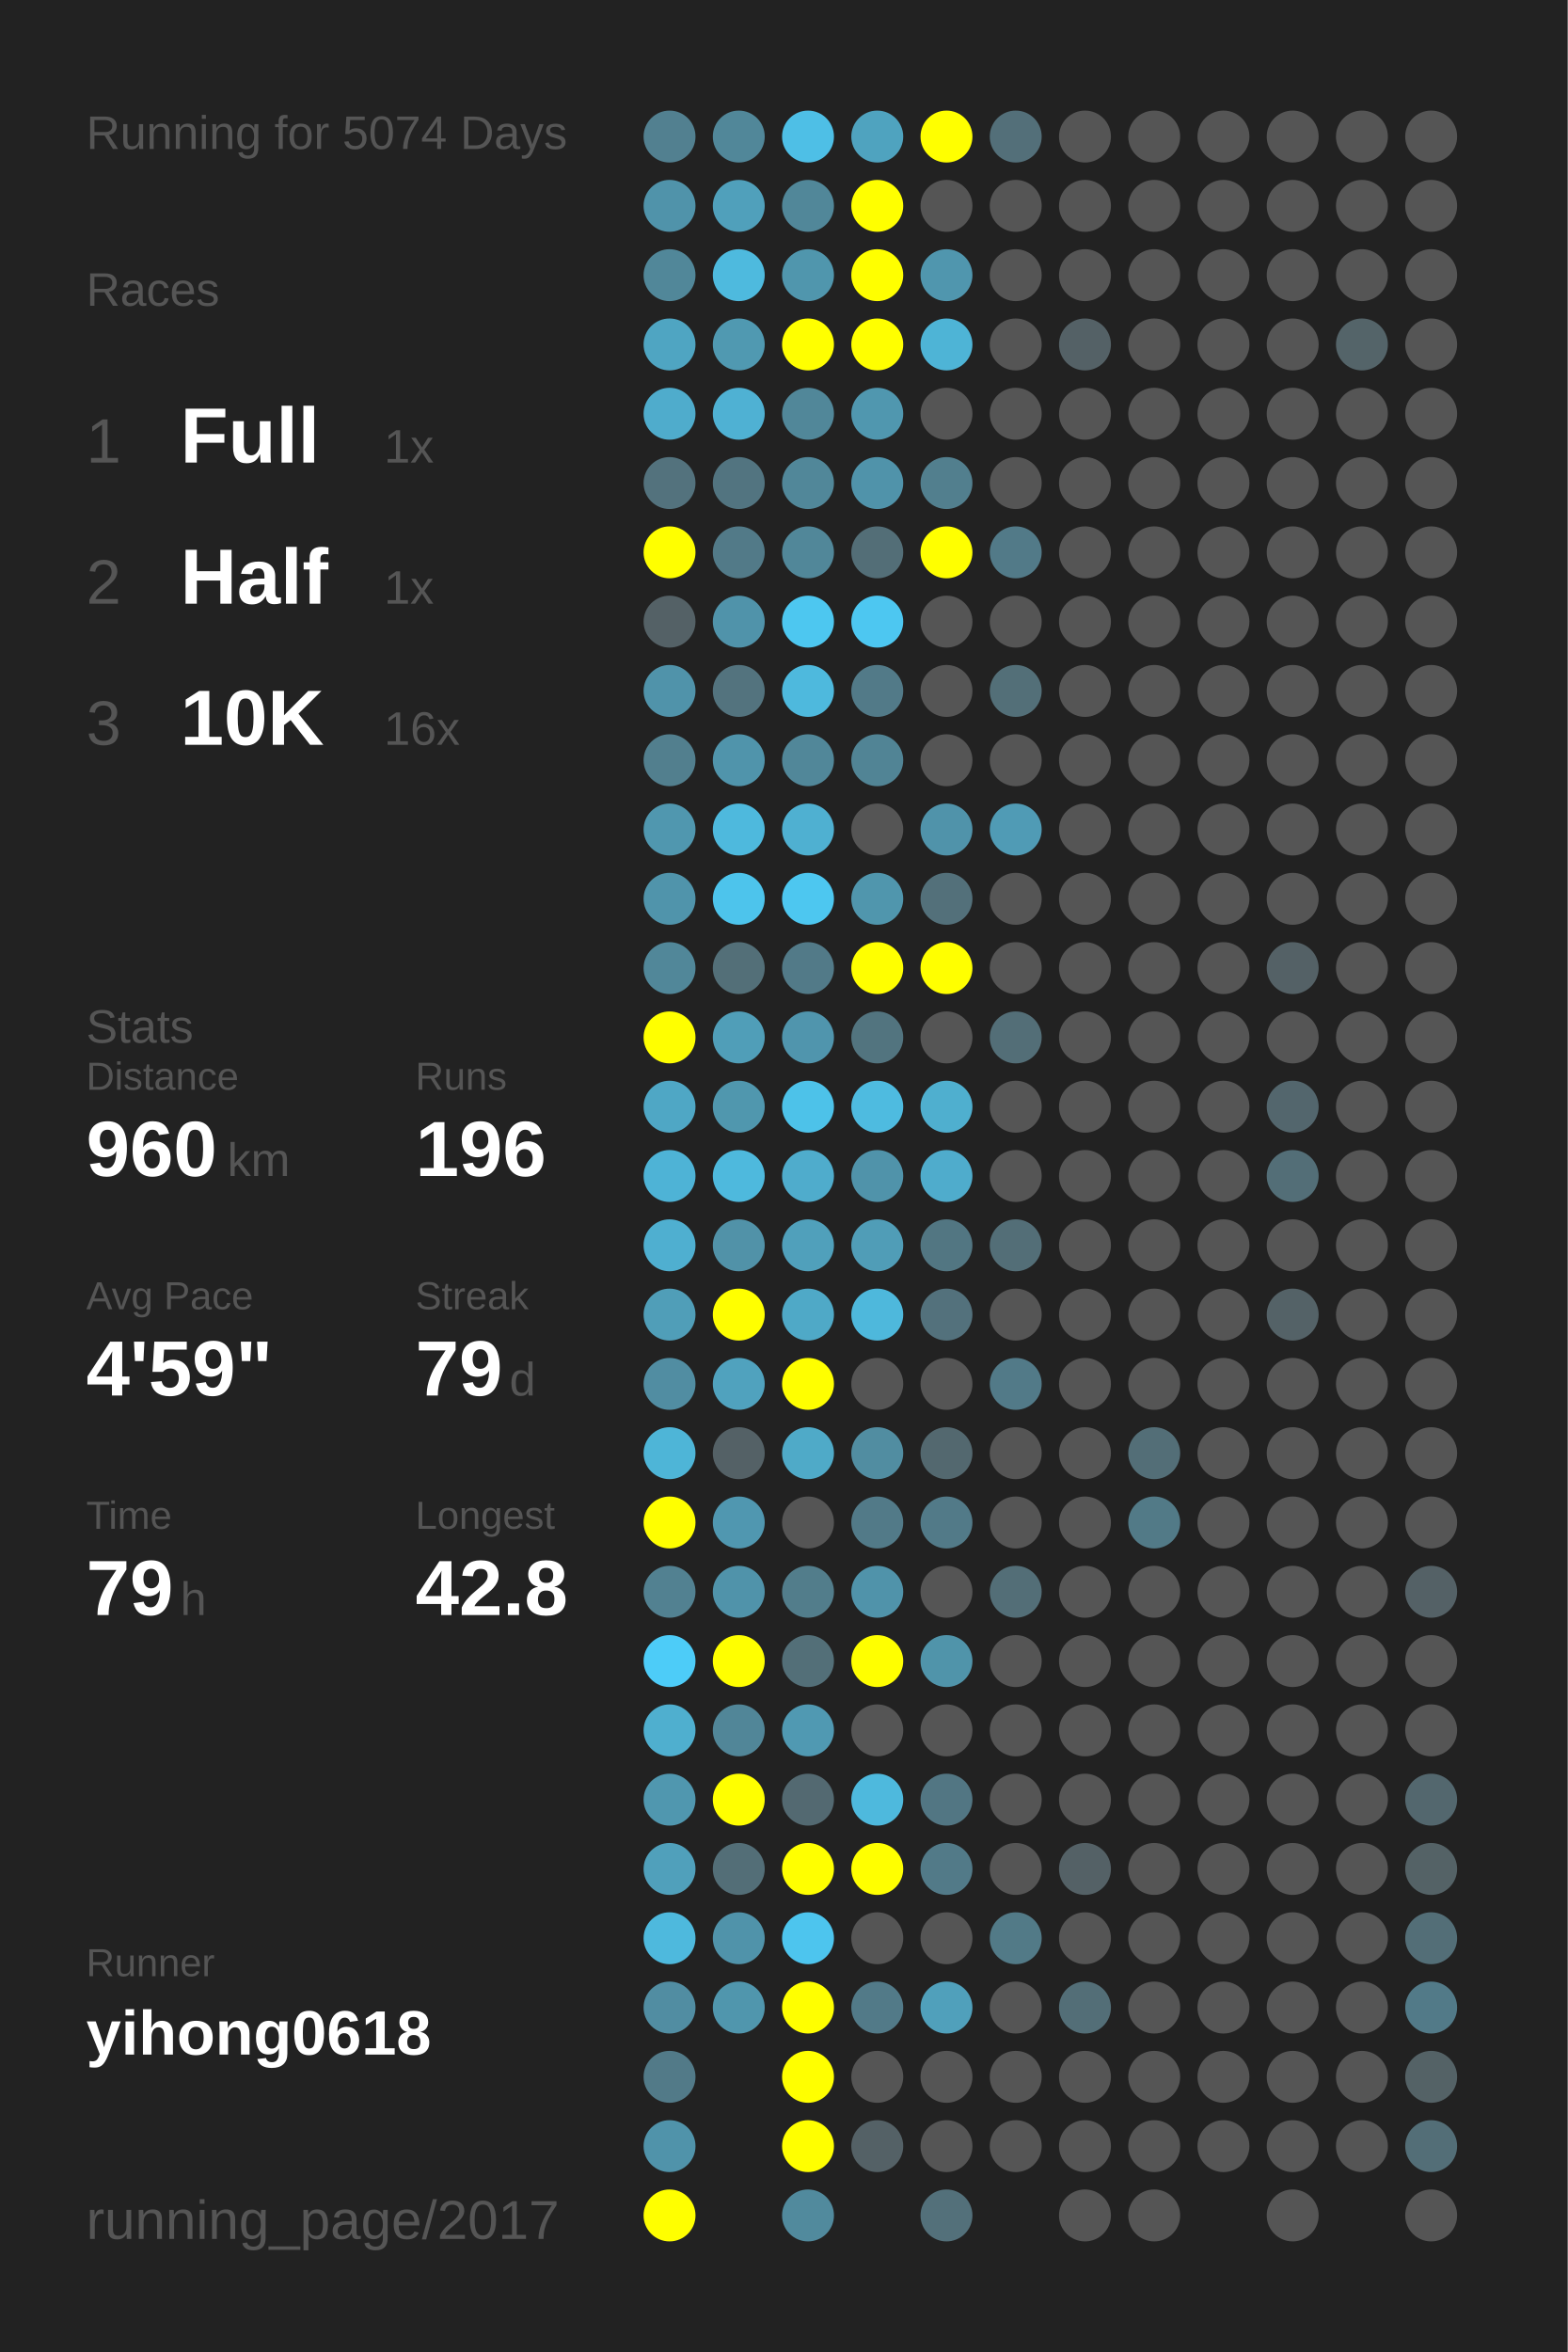
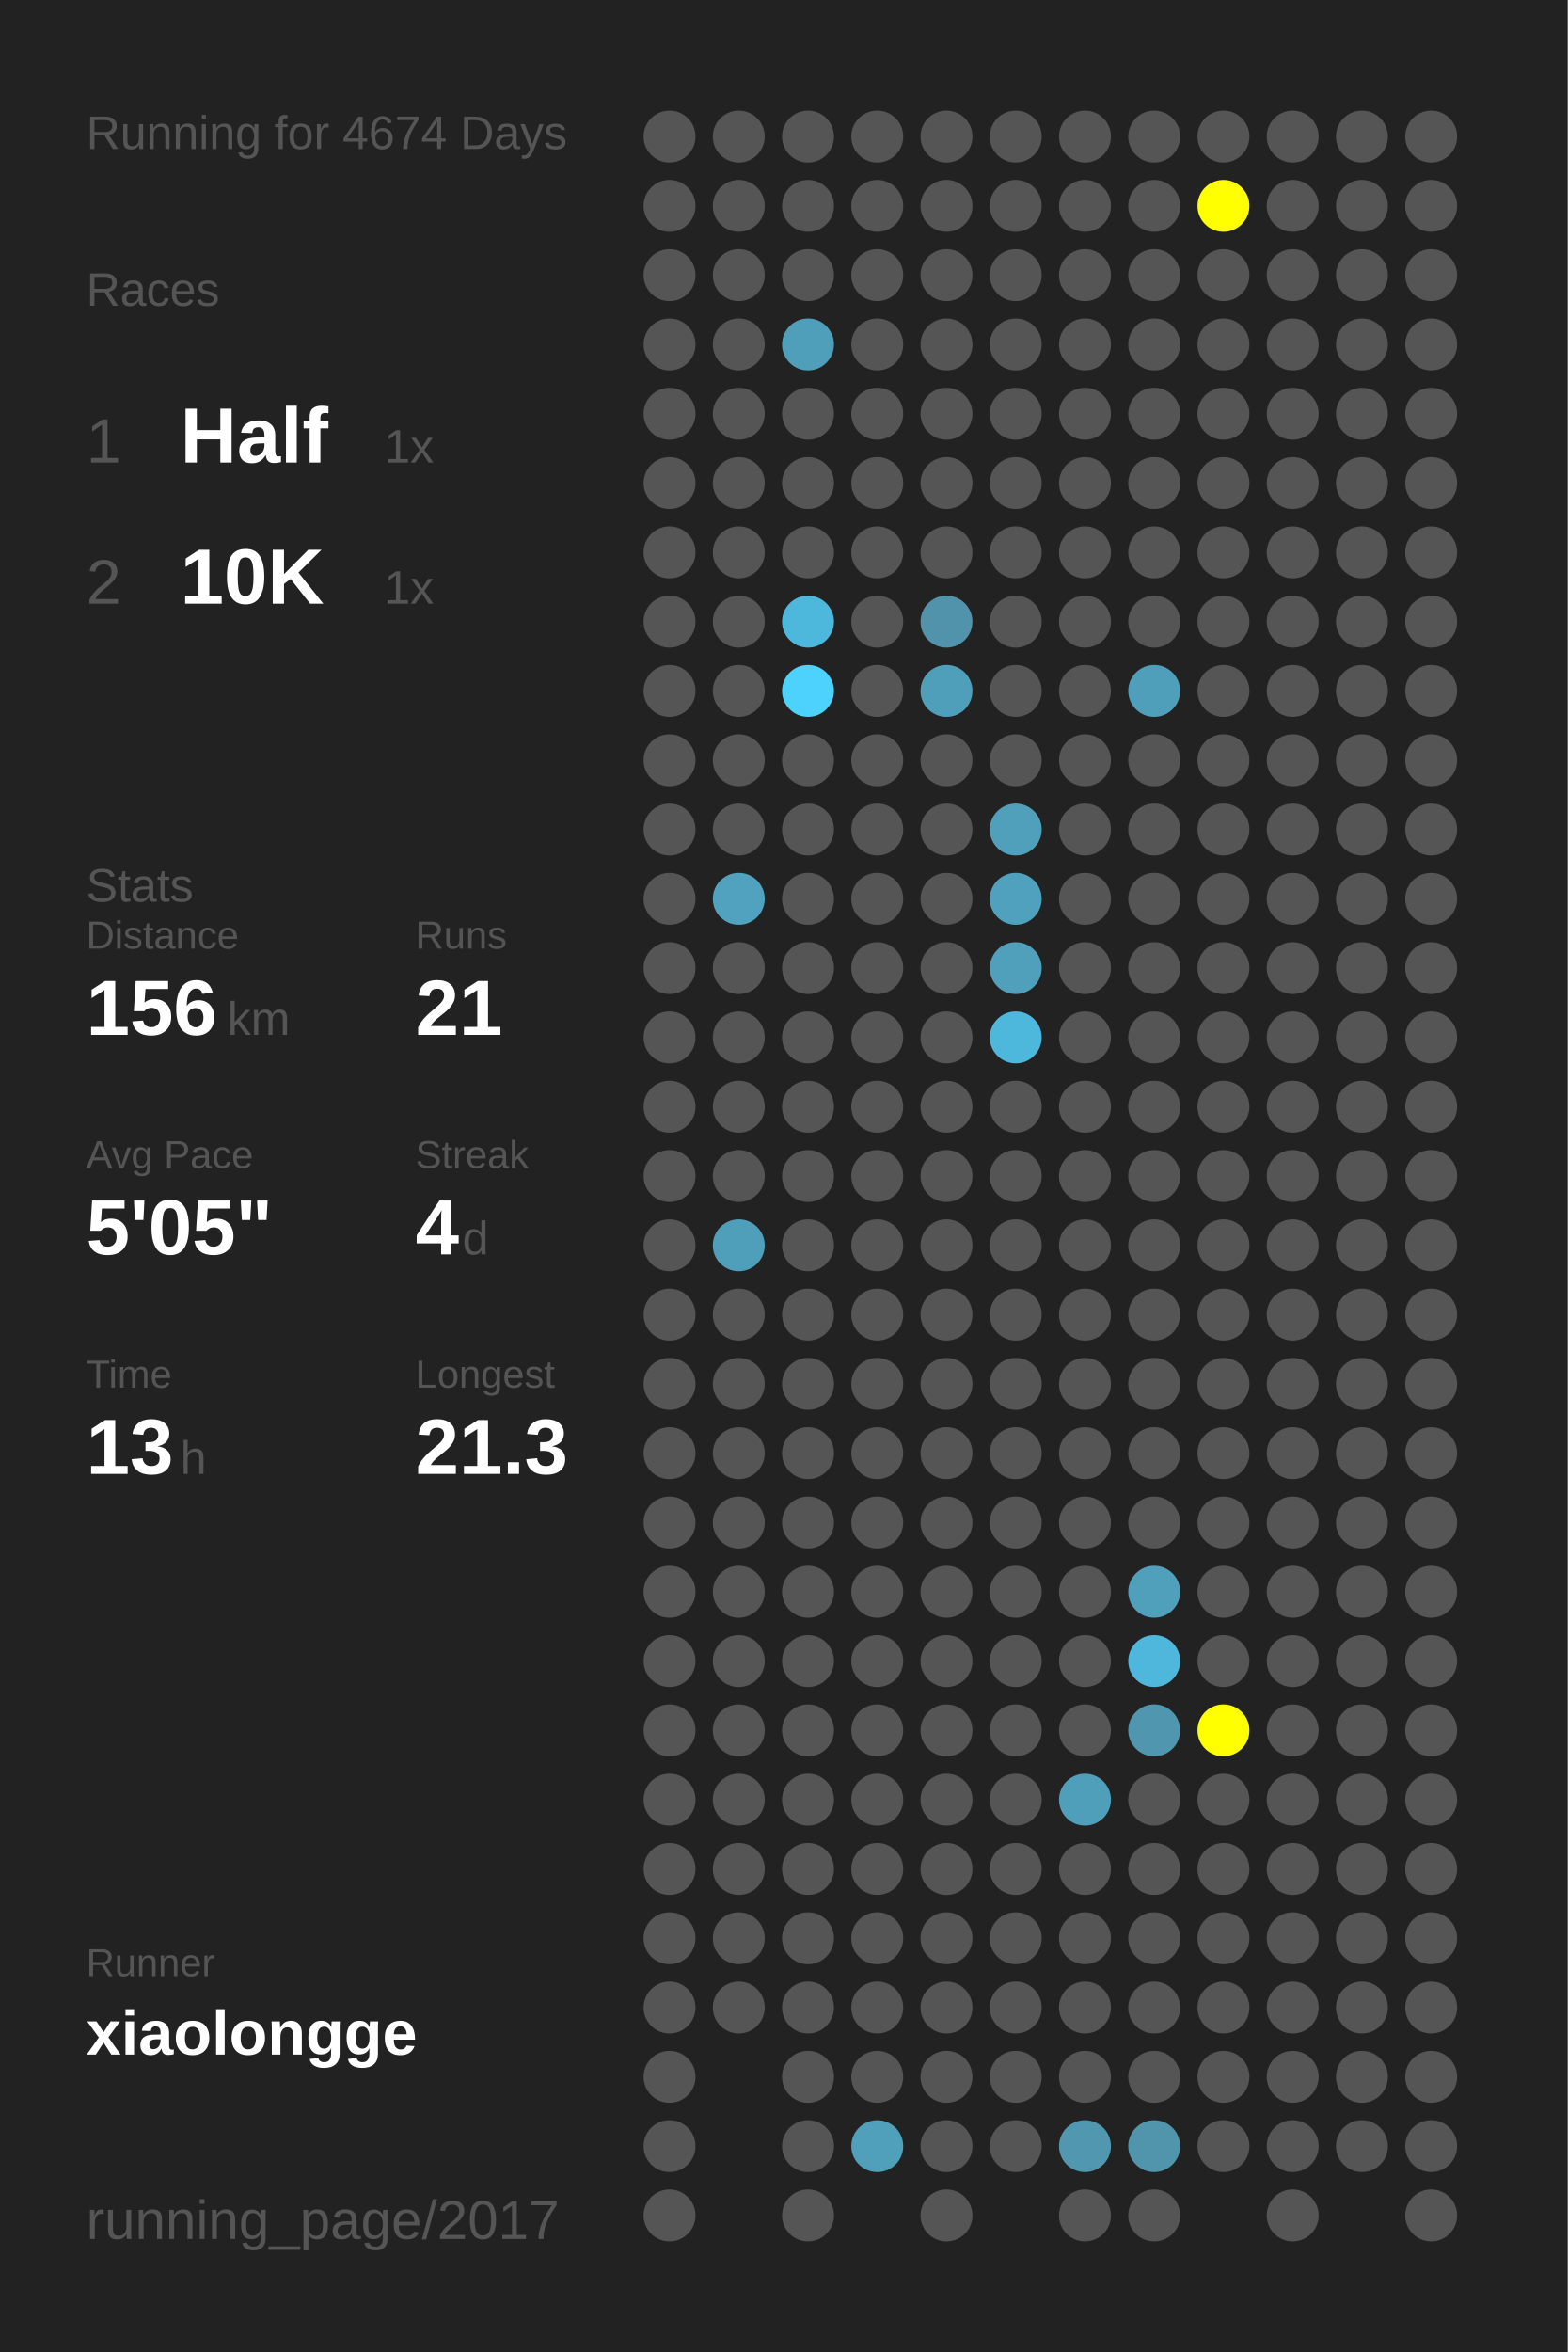
<svg xmlns="http://www.w3.org/2000/svg" baseProfile="full" height="300mm" version="1.1" viewBox="0,0,200,300" width="200mm">
  <defs />
  <rect fill="#222222" height="300" width="200" x="0" y="0" />
-   <text fill="#555555" style="font-size:6px; font-family:Arial;" x="11" y="19">Running for 5074 Days</text>
+   <text fill="#555555" style="font-size:6px; font-family:Arial;" x="11" y="19">Running for 4674 Days</text>
  <text fill="#555555" style="font-size:6px; font-family:Arial;" x="11" y="39">Races</text>
  <text fill="#555555" style="font-size:8px; font-family:Arial;" x="11" y="59">1</text>
-   <text fill="#FFFFFF" style="font-size:10px; font-family:Arial; font-weight:bold;" x="23" y="59">Full</text>
+   <text fill="#FFFFFF" style="font-size:10px; font-family:Arial; font-weight:bold;" x="23" y="59">Half</text>
  <text fill="#555555" style="font-size:6px; font-family:Arial;" x="49" y="59">1x</text>
  <text fill="#555555" style="font-size:8px; font-family:Arial;" x="11" y="77">2</text>
-   <text fill="#FFFFFF" style="font-size:10px; font-family:Arial; font-weight:bold;" x="23" y="77">Half</text>
+   <text fill="#FFFFFF" style="font-size:10px; font-family:Arial; font-weight:bold;" x="23" y="77">10K</text>
  <text fill="#555555" style="font-size:6px; font-family:Arial;" x="49" y="77">1x</text>
-   <text fill="#555555" style="font-size:8px; font-family:Arial;" x="11" y="95">3</text>
-   <text fill="#FFFFFF" style="font-size:10px; font-family:Arial; font-weight:bold;" x="23" y="95">10K</text>
-   <text fill="#555555" style="font-size:6px; font-family:Arial;" x="49" y="95">16x</text>
-   <text fill="#555555" style="font-size:6px; font-family:Arial;" x="11" y="133">Stats</text>
-   <text fill="#555555" style="font-size:5px; font-family:Arial;" x="11" y="139">Distance</text>
-   <text fill="#FFFFFF" style="font-size:10px; font-family:Arial; font-weight:bold;" x="11" y="150">960</text>
-   <text fill="#555555" style="font-size:6px; font-family:Arial;" x="29" y="150">km</text>
-   <text fill="#555555" style="font-size:5px; font-family:Arial;" x="53" y="139">Runs</text>
-   <text fill="#FFFFFF" style="font-size:10px; font-family:Arial; font-weight:bold;" x="53" y="150">196</text>
-   <text fill="#555555" style="font-size:5px; font-family:Arial;" x="11" y="167">Avg Pace</text>
-   <text fill="#FFFFFF" style="font-size:10px; font-family:Arial; font-weight:bold;" x="11" y="178">4'59"</text>
-   <text fill="#555555" style="font-size:5px; font-family:Arial;" x="53" y="167">Streak</text>
-   <text fill="#FFFFFF" style="font-size:10px; font-family:Arial; font-weight:bold;" x="53" y="178">79</text>
-   <text fill="#555555" style="font-size:6px; font-family:Arial;" x="65" y="178">d</text>
-   <text fill="#555555" style="font-size:5px; font-family:Arial;" x="11" y="195">Time</text>
-   <text fill="#FFFFFF" style="font-size:10px; font-family:Arial; font-weight:bold;" x="11" y="206">79</text>
-   <text fill="#555555" style="font-size:6px; font-family:Arial;" x="23" y="206">h</text>
-   <text fill="#555555" style="font-size:5px; font-family:Arial;" x="53" y="195">Longest</text>
-   <text fill="#FFFFFF" style="font-size:10px; font-family:Arial; font-weight:bold;" x="53" y="206">42.8</text>
+   <text fill="#555555" style="font-size:6px; font-family:Arial;" x="11" y="115">Stats</text>
+   <text fill="#555555" style="font-size:5px; font-family:Arial;" x="11" y="121">Distance</text>
+   <text fill="#FFFFFF" style="font-size:10px; font-family:Arial; font-weight:bold;" x="11" y="132">156</text>
+   <text fill="#555555" style="font-size:6px; font-family:Arial;" x="29" y="132">km</text>
+   <text fill="#555555" style="font-size:5px; font-family:Arial;" x="53" y="121">Runs</text>
+   <text fill="#FFFFFF" style="font-size:10px; font-family:Arial; font-weight:bold;" x="53" y="132">21</text>
+   <text fill="#555555" style="font-size:5px; font-family:Arial;" x="11" y="149">Avg Pace</text>
+   <text fill="#FFFFFF" style="font-size:10px; font-family:Arial; font-weight:bold;" x="11" y="160">5'05"</text>
+   <text fill="#555555" style="font-size:5px; font-family:Arial;" x="53" y="149">Streak</text>
+   <text fill="#FFFFFF" style="font-size:10px; font-family:Arial; font-weight:bold;" x="53" y="160">4</text>
+   <text fill="#555555" style="font-size:6px; font-family:Arial;" x="59" y="160">d</text>
+   <text fill="#555555" style="font-size:5px; font-family:Arial;" x="11" y="177">Time</text>
+   <text fill="#FFFFFF" style="font-size:10px; font-family:Arial; font-weight:bold;" x="11" y="188">13</text>
+   <text fill="#555555" style="font-size:6px; font-family:Arial;" x="23" y="188">h</text>
+   <text fill="#555555" style="font-size:5px; font-family:Arial;" x="53" y="177">Longest</text>
+   <text fill="#FFFFFF" style="font-size:10px; font-family:Arial; font-weight:bold;" x="53" y="188">21.3</text>
  <text fill="#555555" style="font-size:5px; font-family:Arial;" x="11" y="252.065">Runner</text>
-   <text fill="#FFFFFF" style="font-size:8px; font-family:Arial; font-weight:bold;" x="11" y="262.065">yihong0618</text>
+   <text fill="#FFFFFF" style="font-size:8px; font-family:Arial; font-weight:bold;" x="11" y="262.065">xiaolongge</text>
  <text fill="#555555" style="font-size:7px; font-family:Arial;" x="11" y="285.581">running_page/2017</text>
-   <circle cx="85.417" cy="17.419" fill="#528090" r="3.312" />
-   <circle cx="85.417" cy="26.258" fill="#5093aa" r="3.312" />
-   <circle cx="85.417" cy="35.097" fill="#518799" r="3.312" />
-   <circle cx="85.417" cy="43.935" fill="#4fa5c2" r="3.312" />
-   <circle cx="85.417" cy="52.774" fill="#4faccc" r="3.312" />
-   <circle cx="85.417" cy="61.613" fill="#53727d" r="3.312" />
-   <circle cx="85.417" cy="70.452" fill="#FFFF00" r="3.312" />
-   <circle cx="85.417" cy="79.29" fill="#546166" r="3.312" />
-   <circle cx="85.417" cy="88.129" fill="#5093aa" r="3.312" />
-   <circle cx="85.417" cy="96.968" fill="#527f8e" r="3.312" />
-   <circle cx="85.417" cy="105.806" fill="#5097af" r="3.312" />
-   <circle cx="85.417" cy="114.645" fill="#5094ab" r="3.312" />
-   <circle cx="85.417" cy="123.484" fill="#518799" r="3.312" />
-   <circle cx="85.417" cy="132.323" fill="#FFFF00" r="3.312" />
-   <circle cx="85.417" cy="141.161" fill="#4fa7c5" r="3.312" />
-   <circle cx="85.417" cy="150" fill="#4eb3d6" r="3.312" />
-   <circle cx="85.417" cy="158.839" fill="#4fafd0" r="3.312" />
-   <circle cx="85.417" cy="167.677" fill="#509eb8" r="3.312" />
-   <circle cx="85.417" cy="176.516" fill="#518da2" r="3.312" />
-   <circle cx="85.417" cy="185.355" fill="#4eb5d7" r="3.312" />
-   <circle cx="85.417" cy="194.194" fill="#FFFF00" r="3.312" />
-   <circle cx="85.417" cy="203.032" fill="#528191" r="3.312" />
-   <circle cx="85.417" cy="211.871" fill="#4dccf8" r="3.312" />
-   <circle cx="85.417" cy="220.71" fill="#4fafcf" r="3.312" />
-   <circle cx="85.417" cy="229.548" fill="#5097af" r="3.312" />
-   <circle cx="85.417" cy="238.387" fill="#50a0bb" r="3.312" />
-   <circle cx="85.417" cy="247.226" fill="#4eb9dd" r="3.312" />
-   <circle cx="85.417" cy="256.065" fill="#518da2" r="3.312" />
-   <circle cx="85.417" cy="264.903" fill="#527a88" r="3.312" />
-   <circle cx="85.417" cy="273.742" fill="#5093aa" r="3.312" />
-   <circle cx="85.417" cy="282.581" fill="#FFFF00" r="3.312" />
-   <circle cx="94.25" cy="17.419" fill="#518799" r="3.312" />
-   <circle cx="94.25" cy="26.258" fill="#50a0bb" r="3.312" />
-   <circle cx="94.25" cy="35.097" fill="#4ebade" r="3.312" />
-   <circle cx="94.25" cy="43.935" fill="#5099b1" r="3.312" />
-   <circle cx="94.25" cy="52.774" fill="#4fb1d3" r="3.312" />
-   <circle cx="94.25" cy="61.613" fill="#527480" r="3.312" />
-   <circle cx="94.25" cy="70.452" fill="#527a88" r="3.312" />
-   <circle cx="94.25" cy="79.29" fill="#5093aa" r="3.312" />
-   <circle cx="94.25" cy="88.129" fill="#53737e" r="3.312" />
-   <circle cx="94.25" cy="96.968" fill="#5094ab" r="3.312" />
-   <circle cx="94.25" cy="105.806" fill="#4eb9dd" r="3.312" />
-   <circle cx="94.25" cy="114.645" fill="#4dc4ec" r="3.312" />
-   <circle cx="94.25" cy="123.484" fill="#536f78" r="3.312" />
-   <circle cx="94.25" cy="132.323" fill="#509eb8" r="3.312" />
-   <circle cx="94.25" cy="141.161" fill="#5097ae" r="3.312" />
-   <circle cx="94.25" cy="150" fill="#4eb9dd" r="3.312" />
-   <circle cx="94.25" cy="158.839" fill="#5192a8" r="3.312" />
-   <circle cx="94.25" cy="167.677" fill="#FFFF00" r="3.312" />
-   <circle cx="94.25" cy="176.516" fill="#50a2be" r="3.312" />
-   <circle cx="94.25" cy="185.355" fill="#546166" r="3.312" />
-   <circle cx="94.25" cy="194.194" fill="#5097b0" r="3.312" />
-   <circle cx="94.25" cy="203.032" fill="#5093aa" r="3.312" />
-   <circle cx="94.25" cy="211.871" fill="#FFFF00" r="3.312" />
-   <circle cx="94.25" cy="220.71" fill="#518698" r="3.312" />
-   <circle cx="94.25" cy="229.548" fill="#FFFF00" r="3.312" />
-   <circle cx="94.25" cy="238.387" fill="#536e77" r="3.312" />
-   <circle cx="94.25" cy="247.226" fill="#5093aa" r="3.312" />
-   <circle cx="94.25" cy="256.065" fill="#5096ad" r="3.312" />
-   <circle cx="103.083" cy="17.419" fill="#4ebfe6" r="3.312" />
-   <circle cx="103.083" cy="26.258" fill="#518799" r="3.312" />
-   <circle cx="103.083" cy="35.097" fill="#5096ad" r="3.312" />
-   <circle cx="103.083" cy="43.935" fill="#FFFF00" r="3.312" />
-   <circle cx="103.083" cy="52.774" fill="#518799" r="3.312" />
-   <circle cx="103.083" cy="61.613" fill="#518799" r="3.312" />
-   <circle cx="103.083" cy="70.452" fill="#518799" r="3.312" />
-   <circle cx="103.083" cy="79.29" fill="#4dc7f0" r="3.312" />
-   <circle cx="103.083" cy="88.129" fill="#4eb9dd" r="3.312" />
-   <circle cx="103.083" cy="96.968" fill="#518799" r="3.312" />
-   <circle cx="103.083" cy="105.806" fill="#4fb0d1" r="3.312" />
-   <circle cx="103.083" cy="114.645" fill="#4dc7f0" r="3.312" />
-   <circle cx="103.083" cy="123.484" fill="#527a88" r="3.312" />
-   <circle cx="103.083" cy="132.323" fill="#5095ad" r="3.312" />
-   <circle cx="103.083" cy="141.161" fill="#4dc2e9" r="3.312" />
-   <circle cx="103.083" cy="150" fill="#4faccc" r="3.312" />
-   <circle cx="103.083" cy="158.839" fill="#50a0bb" r="3.312" />
-   <circle cx="103.083" cy="167.677" fill="#4fa9c7" r="3.312" />
-   <circle cx="103.083" cy="176.516" fill="#FFFF00" r="3.312" />
-   <circle cx="103.083" cy="185.355" fill="#4faac8" r="3.312" />
+   <circle cx="85.417" cy="17.419" fill="#555555" r="3.312" />
+   <circle cx="85.417" cy="26.258" fill="#555555" r="3.312" />
+   <circle cx="85.417" cy="35.097" fill="#555555" r="3.312" />
+   <circle cx="85.417" cy="43.935" fill="#555555" r="3.312" />
+   <circle cx="85.417" cy="52.774" fill="#555555" r="3.312" />
+   <circle cx="85.417" cy="61.613" fill="#555555" r="3.312" />
+   <circle cx="85.417" cy="70.452" fill="#555555" r="3.312" />
+   <circle cx="85.417" cy="79.29" fill="#555555" r="3.312" />
+   <circle cx="85.417" cy="88.129" fill="#555555" r="3.312" />
+   <circle cx="85.417" cy="96.968" fill="#555555" r="3.312" />
+   <circle cx="85.417" cy="105.806" fill="#555555" r="3.312" />
+   <circle cx="85.417" cy="114.645" fill="#555555" r="3.312" />
+   <circle cx="85.417" cy="123.484" fill="#555555" r="3.312" />
+   <circle cx="85.417" cy="132.323" fill="#555555" r="3.312" />
+   <circle cx="85.417" cy="141.161" fill="#555555" r="3.312" />
+   <circle cx="85.417" cy="150" fill="#555555" r="3.312" />
+   <circle cx="85.417" cy="158.839" fill="#555555" r="3.312" />
+   <circle cx="85.417" cy="167.677" fill="#555555" r="3.312" />
+   <circle cx="85.417" cy="176.516" fill="#555555" r="3.312" />
+   <circle cx="85.417" cy="185.355" fill="#555555" r="3.312" />
+   <circle cx="85.417" cy="194.194" fill="#555555" r="3.312" />
+   <circle cx="85.417" cy="203.032" fill="#555555" r="3.312" />
+   <circle cx="85.417" cy="211.871" fill="#555555" r="3.312" />
+   <circle cx="85.417" cy="220.71" fill="#555555" r="3.312" />
+   <circle cx="85.417" cy="229.548" fill="#555555" r="3.312" />
+   <circle cx="85.417" cy="238.387" fill="#555555" r="3.312" />
+   <circle cx="85.417" cy="247.226" fill="#555555" r="3.312" />
+   <circle cx="85.417" cy="256.065" fill="#555555" r="3.312" />
+   <circle cx="85.417" cy="264.903" fill="#555555" r="3.312" />
+   <circle cx="85.417" cy="273.742" fill="#555555" r="3.312" />
+   <circle cx="85.417" cy="282.581" fill="#555555" r="3.312" />
+   <circle cx="94.25" cy="17.419" fill="#555555" r="3.312" />
+   <circle cx="94.25" cy="26.258" fill="#555555" r="3.312" />
+   <circle cx="94.25" cy="35.097" fill="#555555" r="3.312" />
+   <circle cx="94.25" cy="43.935" fill="#555555" r="3.312" />
+   <circle cx="94.25" cy="52.774" fill="#555555" r="3.312" />
+   <circle cx="94.25" cy="61.613" fill="#555555" r="3.312" />
+   <circle cx="94.25" cy="70.452" fill="#555555" r="3.312" />
+   <circle cx="94.25" cy="79.29" fill="#555555" r="3.312" />
+   <circle cx="94.25" cy="88.129" fill="#555555" r="3.312" />
+   <circle cx="94.25" cy="96.968" fill="#555555" r="3.312" />
+   <circle cx="94.25" cy="105.806" fill="#555555" r="3.312" />
+   <circle cx="94.25" cy="114.645" fill="#50a2be" r="3.312" />
+   <circle cx="94.25" cy="123.484" fill="#555555" r="3.312" />
+   <circle cx="94.25" cy="132.323" fill="#555555" r="3.312" />
+   <circle cx="94.25" cy="141.161" fill="#555555" r="3.312" />
+   <circle cx="94.25" cy="150" fill="#555555" r="3.312" />
+   <circle cx="94.25" cy="158.839" fill="#509fba" r="3.312" />
+   <circle cx="94.25" cy="167.677" fill="#555555" r="3.312" />
+   <circle cx="94.25" cy="176.516" fill="#555555" r="3.312" />
+   <circle cx="94.25" cy="185.355" fill="#555555" r="3.312" />
+   <circle cx="94.25" cy="194.194" fill="#555555" r="3.312" />
+   <circle cx="94.25" cy="203.032" fill="#555555" r="3.312" />
+   <circle cx="94.25" cy="211.871" fill="#555555" r="3.312" />
+   <circle cx="94.25" cy="220.71" fill="#555555" r="3.312" />
+   <circle cx="94.25" cy="229.548" fill="#555555" r="3.312" />
+   <circle cx="94.25" cy="238.387" fill="#555555" r="3.312" />
+   <circle cx="94.25" cy="247.226" fill="#555555" r="3.312" />
+   <circle cx="94.25" cy="256.065" fill="#555555" r="3.312" />
+   <circle cx="103.083" cy="17.419" fill="#555555" r="3.312" />
+   <circle cx="103.083" cy="26.258" fill="#555555" r="3.312" />
+   <circle cx="103.083" cy="35.097" fill="#555555" r="3.312" />
+   <circle cx="103.083" cy="43.935" fill="#509fba" r="3.312" />
+   <circle cx="103.083" cy="52.774" fill="#555555" r="3.312" />
+   <circle cx="103.083" cy="61.613" fill="#555555" r="3.312" />
+   <circle cx="103.083" cy="70.452" fill="#555555" r="3.312" />
+   <circle cx="103.083" cy="79.29" fill="#4eb8dc" r="3.312" />
+   <circle cx="103.083" cy="88.129" fill="#4dd1fd" r="3.312" />
+   <circle cx="103.083" cy="96.968" fill="#555555" r="3.312" />
+   <circle cx="103.083" cy="105.806" fill="#555555" r="3.312" />
+   <circle cx="103.083" cy="114.645" fill="#555555" r="3.312" />
+   <circle cx="103.083" cy="123.484" fill="#555555" r="3.312" />
+   <circle cx="103.083" cy="132.323" fill="#555555" r="3.312" />
+   <circle cx="103.083" cy="141.161" fill="#555555" r="3.312" />
+   <circle cx="103.083" cy="150" fill="#555555" r="3.312" />
+   <circle cx="103.083" cy="158.839" fill="#555555" r="3.312" />
+   <circle cx="103.083" cy="167.677" fill="#555555" r="3.312" />
+   <circle cx="103.083" cy="176.516" fill="#555555" r="3.312" />
+   <circle cx="103.083" cy="185.355" fill="#555555" r="3.312" />
  <circle cx="103.083" cy="194.194" fill="#555555" r="3.312" />
-   <circle cx="103.083" cy="203.032" fill="#527d8b" r="3.312" />
-   <circle cx="103.083" cy="211.871" fill="#536f78" r="3.312" />
-   <circle cx="103.083" cy="220.71" fill="#5099b2" r="3.312" />
-   <circle cx="103.083" cy="229.548" fill="#536971" r="3.312" />
-   <circle cx="103.083" cy="238.387" fill="#FFFF00" r="3.312" />
-   <circle cx="103.083" cy="247.226" fill="#4dc5ee" r="3.312" />
-   <circle cx="103.083" cy="256.065" fill="#FFFF00" r="3.312" />
-   <circle cx="103.083" cy="264.903" fill="#FFFF00" r="3.312" />
-   <circle cx="103.083" cy="273.742" fill="#FFFF00" r="3.312" />
-   <circle cx="103.083" cy="282.581" fill="#518a9d" r="3.312" />
-   <circle cx="111.917" cy="17.419" fill="#4fa3bf" r="3.312" />
-   <circle cx="111.917" cy="26.258" fill="#FFFF00" r="3.312" />
-   <circle cx="111.917" cy="35.097" fill="#FFFF00" r="3.312" />
-   <circle cx="111.917" cy="43.935" fill="#FFFF00" r="3.312" />
-   <circle cx="111.917" cy="52.774" fill="#5097af" r="3.312" />
-   <circle cx="111.917" cy="61.613" fill="#5093aa" r="3.312" />
-   <circle cx="111.917" cy="70.452" fill="#536e77" r="3.312" />
-   <circle cx="111.917" cy="79.29" fill="#4dc7f1" r="3.312" />
-   <circle cx="111.917" cy="88.129" fill="#527a88" r="3.312" />
-   <circle cx="111.917" cy="96.968" fill="#518495" r="3.312" />
+   <circle cx="103.083" cy="203.032" fill="#555555" r="3.312" />
+   <circle cx="103.083" cy="211.871" fill="#555555" r="3.312" />
+   <circle cx="103.083" cy="220.71" fill="#555555" r="3.312" />
+   <circle cx="103.083" cy="229.548" fill="#555555" r="3.312" />
+   <circle cx="103.083" cy="238.387" fill="#555555" r="3.312" />
+   <circle cx="103.083" cy="247.226" fill="#555555" r="3.312" />
+   <circle cx="103.083" cy="256.065" fill="#555555" r="3.312" />
+   <circle cx="103.083" cy="264.903" fill="#555555" r="3.312" />
+   <circle cx="103.083" cy="273.742" fill="#555555" r="3.312" />
+   <circle cx="103.083" cy="282.581" fill="#555555" r="3.312" />
+   <circle cx="111.917" cy="17.419" fill="#555555" r="3.312" />
+   <circle cx="111.917" cy="26.258" fill="#555555" r="3.312" />
+   <circle cx="111.917" cy="35.097" fill="#555555" r="3.312" />
+   <circle cx="111.917" cy="43.935" fill="#555555" r="3.312" />
+   <circle cx="111.917" cy="52.774" fill="#555555" r="3.312" />
+   <circle cx="111.917" cy="61.613" fill="#555555" r="3.312" />
+   <circle cx="111.917" cy="70.452" fill="#555555" r="3.312" />
+   <circle cx="111.917" cy="79.29" fill="#555555" r="3.312" />
+   <circle cx="111.917" cy="88.129" fill="#555555" r="3.312" />
+   <circle cx="111.917" cy="96.968" fill="#555555" r="3.312" />
  <circle cx="111.917" cy="105.806" fill="#555555" r="3.312" />
-   <circle cx="111.917" cy="114.645" fill="#5096ad" r="3.312" />
-   <circle cx="111.917" cy="123.484" fill="#FFFF00" r="3.312" />
-   <circle cx="111.917" cy="132.323" fill="#52747f" r="3.312" />
-   <circle cx="111.917" cy="141.161" fill="#4ebbe0" r="3.312" />
-   <circle cx="111.917" cy="150" fill="#5093aa" r="3.312" />
-   <circle cx="111.917" cy="158.839" fill="#509db7" r="3.312" />
-   <circle cx="111.917" cy="167.677" fill="#4eb8dc" r="3.312" />
+   <circle cx="111.917" cy="114.645" fill="#555555" r="3.312" />
+   <circle cx="111.917" cy="123.484" fill="#555555" r="3.312" />
+   <circle cx="111.917" cy="132.323" fill="#555555" r="3.312" />
+   <circle cx="111.917" cy="141.161" fill="#555555" r="3.312" />
+   <circle cx="111.917" cy="150" fill="#555555" r="3.312" />
+   <circle cx="111.917" cy="158.839" fill="#555555" r="3.312" />
+   <circle cx="111.917" cy="167.677" fill="#555555" r="3.312" />
  <circle cx="111.917" cy="176.516" fill="#555555" r="3.312" />
-   <circle cx="111.917" cy="185.355" fill="#518da1" r="3.312" />
-   <circle cx="111.917" cy="194.194" fill="#527a88" r="3.312" />
-   <circle cx="111.917" cy="203.032" fill="#5093aa" r="3.312" />
-   <circle cx="111.917" cy="211.871" fill="#FFFF00" r="3.312" />
+   <circle cx="111.917" cy="185.355" fill="#555555" r="3.312" />
+   <circle cx="111.917" cy="194.194" fill="#555555" r="3.312" />
+   <circle cx="111.917" cy="203.032" fill="#555555" r="3.312" />
+   <circle cx="111.917" cy="211.871" fill="#555555" r="3.312" />
  <circle cx="111.917" cy="220.71" fill="#555555" r="3.312" />
-   <circle cx="111.917" cy="229.548" fill="#4eb9dd" r="3.312" />
-   <circle cx="111.917" cy="238.387" fill="#FFFF00" r="3.312" />
+   <circle cx="111.917" cy="229.548" fill="#555555" r="3.312" />
+   <circle cx="111.917" cy="238.387" fill="#555555" r="3.312" />
  <circle cx="111.917" cy="247.226" fill="#555555" r="3.312" />
-   <circle cx="111.917" cy="256.065" fill="#527a88" r="3.312" />
+   <circle cx="111.917" cy="256.065" fill="#555555" r="3.312" />
  <circle cx="111.917" cy="264.903" fill="#555555" r="3.312" />
-   <circle cx="111.917" cy="273.742" fill="#546166" r="3.312" />
-   <circle cx="120.75" cy="17.419" fill="#FFFF00" r="3.312" />
+   <circle cx="111.917" cy="273.742" fill="#50a0bb" r="3.312" />
+   <circle cx="120.75" cy="17.419" fill="#555555" r="3.312" />
  <circle cx="120.75" cy="26.258" fill="#555555" r="3.312" />
-   <circle cx="120.75" cy="35.097" fill="#5096ae" r="3.312" />
-   <circle cx="120.75" cy="43.935" fill="#4eb4d6" r="3.312" />
+   <circle cx="120.75" cy="35.097" fill="#555555" r="3.312" />
+   <circle cx="120.75" cy="43.935" fill="#555555" r="3.312" />
  <circle cx="120.75" cy="52.774" fill="#555555" r="3.312" />
-   <circle cx="120.75" cy="61.613" fill="#527f8e" r="3.312" />
-   <circle cx="120.75" cy="70.452" fill="#FFFF00" r="3.312" />
-   <circle cx="120.75" cy="79.29" fill="#555555" r="3.312" />
-   <circle cx="120.75" cy="88.129" fill="#555555" r="3.312" />
+   <circle cx="120.75" cy="61.613" fill="#555555" r="3.312" />
+   <circle cx="120.75" cy="70.452" fill="#555555" r="3.312" />
+   <circle cx="120.75" cy="79.29" fill="#5093aa" r="3.312" />
+   <circle cx="120.75" cy="88.129" fill="#509fba" r="3.312" />
  <circle cx="120.75" cy="96.968" fill="#555555" r="3.312" />
-   <circle cx="120.75" cy="105.806" fill="#5093aa" r="3.312" />
-   <circle cx="120.75" cy="114.645" fill="#53707a" r="3.312" />
-   <circle cx="120.75" cy="123.484" fill="#FFFF00" r="3.312" />
+   <circle cx="120.75" cy="105.806" fill="#555555" r="3.312" />
+   <circle cx="120.75" cy="114.645" fill="#555555" r="3.312" />
+   <circle cx="120.75" cy="123.484" fill="#555555" r="3.312" />
  <circle cx="120.75" cy="132.323" fill="#555555" r="3.312" />
-   <circle cx="120.75" cy="141.161" fill="#4fafcf" r="3.312" />
-   <circle cx="120.75" cy="150" fill="#4faccc" r="3.312" />
-   <circle cx="120.75" cy="158.839" fill="#527682" r="3.312" />
-   <circle cx="120.75" cy="167.677" fill="#53717c" r="3.312" />
+   <circle cx="120.75" cy="141.161" fill="#555555" r="3.312" />
+   <circle cx="120.75" cy="150" fill="#555555" r="3.312" />
+   <circle cx="120.75" cy="158.839" fill="#555555" r="3.312" />
+   <circle cx="120.75" cy="167.677" fill="#555555" r="3.312" />
  <circle cx="120.75" cy="176.516" fill="#555555" r="3.312" />
-   <circle cx="120.75" cy="185.355" fill="#53686f" r="3.312" />
-   <circle cx="120.75" cy="194.194" fill="#527a88" r="3.312" />
+   <circle cx="120.75" cy="185.355" fill="#555555" r="3.312" />
+   <circle cx="120.75" cy="194.194" fill="#555555" r="3.312" />
  <circle cx="120.75" cy="203.032" fill="#555555" r="3.312" />
-   <circle cx="120.75" cy="211.871" fill="#5094aa" r="3.312" />
+   <circle cx="120.75" cy="211.871" fill="#555555" r="3.312" />
  <circle cx="120.75" cy="220.71" fill="#555555" r="3.312" />
-   <circle cx="120.75" cy="229.548" fill="#527683" r="3.312" />
-   <circle cx="120.75" cy="238.387" fill="#527a88" r="3.312" />
+   <circle cx="120.75" cy="229.548" fill="#555555" r="3.312" />
+   <circle cx="120.75" cy="238.387" fill="#555555" r="3.312" />
  <circle cx="120.75" cy="247.226" fill="#555555" r="3.312" />
-   <circle cx="120.75" cy="256.065" fill="#50a0bb" r="3.312" />
+   <circle cx="120.75" cy="256.065" fill="#555555" r="3.312" />
  <circle cx="120.75" cy="264.903" fill="#555555" r="3.312" />
  <circle cx="120.75" cy="273.742" fill="#555555" r="3.312" />
-   <circle cx="120.75" cy="282.581" fill="#53707a" r="3.312" />
-   <circle cx="129.583" cy="17.419" fill="#536f79" r="3.312" />
+   <circle cx="120.75" cy="282.581" fill="#555555" r="3.312" />
+   <circle cx="129.583" cy="17.419" fill="#555555" r="3.312" />
  <circle cx="129.583" cy="26.258" fill="#555555" r="3.312" />
  <circle cx="129.583" cy="35.097" fill="#555555" r="3.312" />
  <circle cx="129.583" cy="43.935" fill="#555555" r="3.312" />
  <circle cx="129.583" cy="52.774" fill="#555555" r="3.312" />
  <circle cx="129.583" cy="61.613" fill="#555555" r="3.312" />
-   <circle cx="129.583" cy="70.452" fill="#527a88" r="3.312" />
+   <circle cx="129.583" cy="70.452" fill="#555555" r="3.312" />
  <circle cx="129.583" cy="79.29" fill="#555555" r="3.312" />
-   <circle cx="129.583" cy="88.129" fill="#536f78" r="3.312" />
+   <circle cx="129.583" cy="88.129" fill="#555555" r="3.312" />
  <circle cx="129.583" cy="96.968" fill="#555555" r="3.312" />
-   <circle cx="129.583" cy="105.806" fill="#509bb5" r="3.312" />
-   <circle cx="129.583" cy="114.645" fill="#555555" r="3.312" />
-   <circle cx="129.583" cy="123.484" fill="#555555" r="3.312" />
-   <circle cx="129.583" cy="132.323" fill="#536e77" r="3.312" />
+   <circle cx="129.583" cy="105.806" fill="#50a0bb" r="3.312" />
+   <circle cx="129.583" cy="114.645" fill="#50a1bd" r="3.312" />
+   <circle cx="129.583" cy="123.484" fill="#50a0bb" r="3.312" />
+   <circle cx="129.583" cy="132.323" fill="#4eb8dc" r="3.312" />
  <circle cx="129.583" cy="141.161" fill="#555555" r="3.312" />
  <circle cx="129.583" cy="150" fill="#555555" r="3.312" />
-   <circle cx="129.583" cy="158.839" fill="#536e77" r="3.312" />
+   <circle cx="129.583" cy="158.839" fill="#555555" r="3.312" />
  <circle cx="129.583" cy="167.677" fill="#555555" r="3.312" />
-   <circle cx="129.583" cy="176.516" fill="#527a88" r="3.312" />
+   <circle cx="129.583" cy="176.516" fill="#555555" r="3.312" />
  <circle cx="129.583" cy="185.355" fill="#555555" r="3.312" />
  <circle cx="129.583" cy="194.194" fill="#555555" r="3.312" />
-   <circle cx="129.583" cy="203.032" fill="#536e77" r="3.312" />
+   <circle cx="129.583" cy="203.032" fill="#555555" r="3.312" />
  <circle cx="129.583" cy="211.871" fill="#555555" r="3.312" />
  <circle cx="129.583" cy="220.71" fill="#555555" r="3.312" />
  <circle cx="129.583" cy="229.548" fill="#555555" r="3.312" />
  <circle cx="129.583" cy="238.387" fill="#555555" r="3.312" />
-   <circle cx="129.583" cy="247.226" fill="#527a87" r="3.312" />
+   <circle cx="129.583" cy="247.226" fill="#555555" r="3.312" />
  <circle cx="129.583" cy="256.065" fill="#555555" r="3.312" />
  <circle cx="129.583" cy="264.903" fill="#555555" r="3.312" />
  <circle cx="129.583" cy="273.742" fill="#555555" r="3.312" />
  <circle cx="138.417" cy="17.419" fill="#555555" r="3.312" />
  <circle cx="138.417" cy="26.258" fill="#555555" r="3.312" />
  <circle cx="138.417" cy="35.097" fill="#555555" r="3.312" />
-   <circle cx="138.417" cy="43.935" fill="#546166" r="3.312" />
+   <circle cx="138.417" cy="43.935" fill="#555555" r="3.312" />
  <circle cx="138.417" cy="52.774" fill="#555555" r="3.312" />
  <circle cx="138.417" cy="61.613" fill="#555555" r="3.312" />
  <circle cx="138.417" cy="70.452" fill="#555555" r="3.312" />
  <circle cx="138.417" cy="79.29" fill="#555555" r="3.312" />
  <circle cx="138.417" cy="88.129" fill="#555555" r="3.312" />
  <circle cx="138.417" cy="96.968" fill="#555555" r="3.312" />
  <circle cx="138.417" cy="105.806" fill="#555555" r="3.312" />
  <circle cx="138.417" cy="114.645" fill="#555555" r="3.312" />
  <circle cx="138.417" cy="123.484" fill="#555555" r="3.312" />
  <circle cx="138.417" cy="132.323" fill="#555555" r="3.312" />
  <circle cx="138.417" cy="141.161" fill="#555555" r="3.312" />
  <circle cx="138.417" cy="150" fill="#555555" r="3.312" />
  <circle cx="138.417" cy="158.839" fill="#555555" r="3.312" />
  <circle cx="138.417" cy="167.677" fill="#555555" r="3.312" />
  <circle cx="138.417" cy="176.516" fill="#555555" r="3.312" />
  <circle cx="138.417" cy="185.355" fill="#555555" r="3.312" />
  <circle cx="138.417" cy="194.194" fill="#555555" r="3.312" />
  <circle cx="138.417" cy="203.032" fill="#555555" r="3.312" />
  <circle cx="138.417" cy="211.871" fill="#555555" r="3.312" />
  <circle cx="138.417" cy="220.71" fill="#555555" r="3.312" />
-   <circle cx="138.417" cy="229.548" fill="#555555" r="3.312" />
-   <circle cx="138.417" cy="238.387" fill="#546166" r="3.312" />
+   <circle cx="138.417" cy="229.548" fill="#509fba" r="3.312" />
+   <circle cx="138.417" cy="238.387" fill="#555555" r="3.312" />
  <circle cx="138.417" cy="247.226" fill="#555555" r="3.312" />
-   <circle cx="138.417" cy="256.065" fill="#536e77" r="3.312" />
+   <circle cx="138.417" cy="256.065" fill="#555555" r="3.312" />
  <circle cx="138.417" cy="264.903" fill="#555555" r="3.312" />
-   <circle cx="138.417" cy="273.742" fill="#555555" r="3.312" />
+   <circle cx="138.417" cy="273.742" fill="#5097af" r="3.312" />
  <circle cx="138.417" cy="282.581" fill="#555555" r="3.312" />
  <circle cx="147.25" cy="17.419" fill="#555555" r="3.312" />
  <circle cx="147.25" cy="26.258" fill="#555555" r="3.312" />
  <circle cx="147.25" cy="35.097" fill="#555555" r="3.312" />
  <circle cx="147.25" cy="43.935" fill="#555555" r="3.312" />
  <circle cx="147.25" cy="52.774" fill="#555555" r="3.312" />
  <circle cx="147.25" cy="61.613" fill="#555555" r="3.312" />
  <circle cx="147.25" cy="70.452" fill="#555555" r="3.312" />
  <circle cx="147.25" cy="79.29" fill="#555555" r="3.312" />
-   <circle cx="147.25" cy="88.129" fill="#555555" r="3.312" />
+   <circle cx="147.25" cy="88.129" fill="#509fba" r="3.312" />
  <circle cx="147.25" cy="96.968" fill="#555555" r="3.312" />
  <circle cx="147.25" cy="105.806" fill="#555555" r="3.312" />
  <circle cx="147.25" cy="114.645" fill="#555555" r="3.312" />
  <circle cx="147.25" cy="123.484" fill="#555555" r="3.312" />
  <circle cx="147.25" cy="132.323" fill="#555555" r="3.312" />
  <circle cx="147.25" cy="141.161" fill="#555555" r="3.312" />
  <circle cx="147.25" cy="150" fill="#555555" r="3.312" />
  <circle cx="147.25" cy="158.839" fill="#555555" r="3.312" />
  <circle cx="147.25" cy="167.677" fill="#555555" r="3.312" />
  <circle cx="147.25" cy="176.516" fill="#555555" r="3.312" />
-   <circle cx="147.25" cy="185.355" fill="#536e77" r="3.312" />
-   <circle cx="147.25" cy="194.194" fill="#527a87" r="3.312" />
-   <circle cx="147.25" cy="203.032" fill="#555555" r="3.312" />
-   <circle cx="147.25" cy="211.871" fill="#555555" r="3.312" />
-   <circle cx="147.25" cy="220.71" fill="#555555" r="3.312" />
+   <circle cx="147.25" cy="185.355" fill="#555555" r="3.312" />
+   <circle cx="147.25" cy="194.194" fill="#555555" r="3.312" />
+   <circle cx="147.25" cy="203.032" fill="#50a0bb" r="3.312" />
+   <circle cx="147.25" cy="211.871" fill="#4eb7db" r="3.312" />
+   <circle cx="147.25" cy="220.71" fill="#5096ae" r="3.312" />
  <circle cx="147.25" cy="229.548" fill="#555555" r="3.312" />
  <circle cx="147.25" cy="238.387" fill="#555555" r="3.312" />
  <circle cx="147.25" cy="247.226" fill="#555555" r="3.312" />
  <circle cx="147.25" cy="256.065" fill="#555555" r="3.312" />
  <circle cx="147.25" cy="264.903" fill="#555555" r="3.312" />
-   <circle cx="147.25" cy="273.742" fill="#555555" r="3.312" />
+   <circle cx="147.25" cy="273.742" fill="#5095ac" r="3.312" />
  <circle cx="147.25" cy="282.581" fill="#555555" r="3.312" />
  <circle cx="156.083" cy="17.419" fill="#555555" r="3.312" />
-   <circle cx="156.083" cy="26.258" fill="#555555" r="3.312" />
+   <circle cx="156.083" cy="26.258" fill="#FFFF00" r="3.312" />
  <circle cx="156.083" cy="35.097" fill="#555555" r="3.312" />
  <circle cx="156.083" cy="43.935" fill="#555555" r="3.312" />
  <circle cx="156.083" cy="52.774" fill="#555555" r="3.312" />
  <circle cx="156.083" cy="61.613" fill="#555555" r="3.312" />
  <circle cx="156.083" cy="70.452" fill="#555555" r="3.312" />
  <circle cx="156.083" cy="79.29" fill="#555555" r="3.312" />
  <circle cx="156.083" cy="88.129" fill="#555555" r="3.312" />
  <circle cx="156.083" cy="96.968" fill="#555555" r="3.312" />
  <circle cx="156.083" cy="105.806" fill="#555555" r="3.312" />
  <circle cx="156.083" cy="114.645" fill="#555555" r="3.312" />
  <circle cx="156.083" cy="123.484" fill="#555555" r="3.312" />
  <circle cx="156.083" cy="132.323" fill="#555555" r="3.312" />
  <circle cx="156.083" cy="141.161" fill="#555555" r="3.312" />
  <circle cx="156.083" cy="150" fill="#555555" r="3.312" />
  <circle cx="156.083" cy="158.839" fill="#555555" r="3.312" />
  <circle cx="156.083" cy="167.677" fill="#555555" r="3.312" />
  <circle cx="156.083" cy="176.516" fill="#555555" r="3.312" />
  <circle cx="156.083" cy="185.355" fill="#555555" r="3.312" />
  <circle cx="156.083" cy="194.194" fill="#555555" r="3.312" />
  <circle cx="156.083" cy="203.032" fill="#555555" r="3.312" />
  <circle cx="156.083" cy="211.871" fill="#555555" r="3.312" />
-   <circle cx="156.083" cy="220.71" fill="#555555" r="3.312" />
+   <circle cx="156.083" cy="220.71" fill="#FFFF00" r="3.312" />
  <circle cx="156.083" cy="229.548" fill="#555555" r="3.312" />
  <circle cx="156.083" cy="238.387" fill="#555555" r="3.312" />
  <circle cx="156.083" cy="247.226" fill="#555555" r="3.312" />
  <circle cx="156.083" cy="256.065" fill="#555555" r="3.312" />
  <circle cx="156.083" cy="264.903" fill="#555555" r="3.312" />
  <circle cx="156.083" cy="273.742" fill="#555555" r="3.312" />
  <circle cx="164.917" cy="17.419" fill="#555555" r="3.312" />
  <circle cx="164.917" cy="26.258" fill="#555555" r="3.312" />
  <circle cx="164.917" cy="35.097" fill="#555555" r="3.312" />
  <circle cx="164.917" cy="43.935" fill="#555555" r="3.312" />
  <circle cx="164.917" cy="52.774" fill="#555555" r="3.312" />
  <circle cx="164.917" cy="61.613" fill="#555555" r="3.312" />
  <circle cx="164.917" cy="70.452" fill="#555555" r="3.312" />
  <circle cx="164.917" cy="79.29" fill="#555555" r="3.312" />
  <circle cx="164.917" cy="88.129" fill="#555555" r="3.312" />
  <circle cx="164.917" cy="96.968" fill="#555555" r="3.312" />
  <circle cx="164.917" cy="105.806" fill="#555555" r="3.312" />
  <circle cx="164.917" cy="114.645" fill="#555555" r="3.312" />
-   <circle cx="164.917" cy="123.484" fill="#546166" r="3.312" />
+   <circle cx="164.917" cy="123.484" fill="#555555" r="3.312" />
  <circle cx="164.917" cy="132.323" fill="#555555" r="3.312" />
-   <circle cx="164.917" cy="141.161" fill="#53666d" r="3.312" />
-   <circle cx="164.917" cy="150" fill="#536e77" r="3.312" />
+   <circle cx="164.917" cy="141.161" fill="#555555" r="3.312" />
+   <circle cx="164.917" cy="150" fill="#555555" r="3.312" />
  <circle cx="164.917" cy="158.839" fill="#555555" r="3.312" />
-   <circle cx="164.917" cy="167.677" fill="#546267" r="3.312" />
+   <circle cx="164.917" cy="167.677" fill="#555555" r="3.312" />
  <circle cx="164.917" cy="176.516" fill="#555555" r="3.312" />
  <circle cx="164.917" cy="185.355" fill="#555555" r="3.312" />
  <circle cx="164.917" cy="194.194" fill="#555555" r="3.312" />
  <circle cx="164.917" cy="203.032" fill="#555555" r="3.312" />
  <circle cx="164.917" cy="211.871" fill="#555555" r="3.312" />
  <circle cx="164.917" cy="220.71" fill="#555555" r="3.312" />
  <circle cx="164.917" cy="229.548" fill="#555555" r="3.312" />
  <circle cx="164.917" cy="238.387" fill="#555555" r="3.312" />
  <circle cx="164.917" cy="247.226" fill="#555555" r="3.312" />
  <circle cx="164.917" cy="256.065" fill="#555555" r="3.312" />
  <circle cx="164.917" cy="264.903" fill="#555555" r="3.312" />
  <circle cx="164.917" cy="273.742" fill="#555555" r="3.312" />
  <circle cx="164.917" cy="282.581" fill="#555555" r="3.312" />
  <circle cx="173.75" cy="17.419" fill="#555555" r="3.312" />
  <circle cx="173.75" cy="26.258" fill="#555555" r="3.312" />
  <circle cx="173.75" cy="35.097" fill="#555555" r="3.312" />
-   <circle cx="173.75" cy="43.935" fill="#546469" r="3.312" />
+   <circle cx="173.75" cy="43.935" fill="#555555" r="3.312" />
  <circle cx="173.75" cy="52.774" fill="#555555" r="3.312" />
  <circle cx="173.75" cy="61.613" fill="#555555" r="3.312" />
  <circle cx="173.75" cy="70.452" fill="#555555" r="3.312" />
  <circle cx="173.75" cy="79.29" fill="#555555" r="3.312" />
  <circle cx="173.75" cy="88.129" fill="#555555" r="3.312" />
  <circle cx="173.75" cy="96.968" fill="#555555" r="3.312" />
  <circle cx="173.75" cy="105.806" fill="#555555" r="3.312" />
  <circle cx="173.75" cy="114.645" fill="#555555" r="3.312" />
  <circle cx="173.75" cy="123.484" fill="#555555" r="3.312" />
  <circle cx="173.75" cy="132.323" fill="#555555" r="3.312" />
  <circle cx="173.75" cy="141.161" fill="#555555" r="3.312" />
  <circle cx="173.75" cy="150" fill="#555555" r="3.312" />
  <circle cx="173.75" cy="158.839" fill="#555555" r="3.312" />
  <circle cx="173.75" cy="167.677" fill="#555555" r="3.312" />
  <circle cx="173.75" cy="176.516" fill="#555555" r="3.312" />
  <circle cx="173.75" cy="185.355" fill="#555555" r="3.312" />
  <circle cx="173.75" cy="194.194" fill="#555555" r="3.312" />
  <circle cx="173.75" cy="203.032" fill="#555555" r="3.312" />
  <circle cx="173.75" cy="211.871" fill="#555555" r="3.312" />
  <circle cx="173.75" cy="220.71" fill="#555555" r="3.312" />
  <circle cx="173.75" cy="229.548" fill="#555555" r="3.312" />
  <circle cx="173.75" cy="238.387" fill="#555555" r="3.312" />
  <circle cx="173.75" cy="247.226" fill="#555555" r="3.312" />
  <circle cx="173.75" cy="256.065" fill="#555555" r="3.312" />
  <circle cx="173.75" cy="264.903" fill="#555555" r="3.312" />
  <circle cx="173.75" cy="273.742" fill="#555555" r="3.312" />
  <circle cx="182.583" cy="17.419" fill="#555555" r="3.312" />
  <circle cx="182.583" cy="26.258" fill="#555555" r="3.312" />
  <circle cx="182.583" cy="35.097" fill="#555555" r="3.312" />
  <circle cx="182.583" cy="43.935" fill="#555555" r="3.312" />
  <circle cx="182.583" cy="52.774" fill="#555555" r="3.312" />
  <circle cx="182.583" cy="61.613" fill="#555555" r="3.312" />
  <circle cx="182.583" cy="70.452" fill="#555555" r="3.312" />
  <circle cx="182.583" cy="79.29" fill="#555555" r="3.312" />
  <circle cx="182.583" cy="88.129" fill="#555555" r="3.312" />
  <circle cx="182.583" cy="96.968" fill="#555555" r="3.312" />
  <circle cx="182.583" cy="105.806" fill="#555555" r="3.312" />
  <circle cx="182.583" cy="114.645" fill="#555555" r="3.312" />
  <circle cx="182.583" cy="123.484" fill="#555555" r="3.312" />
  <circle cx="182.583" cy="132.323" fill="#555555" r="3.312" />
  <circle cx="182.583" cy="141.161" fill="#555555" r="3.312" />
  <circle cx="182.583" cy="150" fill="#555555" r="3.312" />
  <circle cx="182.583" cy="158.839" fill="#555555" r="3.312" />
  <circle cx="182.583" cy="167.677" fill="#555555" r="3.312" />
  <circle cx="182.583" cy="176.516" fill="#555555" r="3.312" />
  <circle cx="182.583" cy="185.355" fill="#555555" r="3.312" />
  <circle cx="182.583" cy="194.194" fill="#555555" r="3.312" />
-   <circle cx="182.583" cy="203.032" fill="#546166" r="3.312" />
+   <circle cx="182.583" cy="203.032" fill="#555555" r="3.312" />
  <circle cx="182.583" cy="211.871" fill="#555555" r="3.312" />
  <circle cx="182.583" cy="220.71" fill="#555555" r="3.312" />
-   <circle cx="182.583" cy="229.548" fill="#53676e" r="3.312" />
-   <circle cx="182.583" cy="238.387" fill="#546266" r="3.312" />
-   <circle cx="182.583" cy="247.226" fill="#536e77" r="3.312" />
-   <circle cx="182.583" cy="256.065" fill="#527a88" r="3.312" />
-   <circle cx="182.583" cy="264.903" fill="#546266" r="3.312" />
-   <circle cx="182.583" cy="273.742" fill="#536e77" r="3.312" />
+   <circle cx="182.583" cy="229.548" fill="#555555" r="3.312" />
+   <circle cx="182.583" cy="238.387" fill="#555555" r="3.312" />
+   <circle cx="182.583" cy="247.226" fill="#555555" r="3.312" />
+   <circle cx="182.583" cy="256.065" fill="#555555" r="3.312" />
+   <circle cx="182.583" cy="264.903" fill="#555555" r="3.312" />
+   <circle cx="182.583" cy="273.742" fill="#555555" r="3.312" />
  <circle cx="182.583" cy="282.581" fill="#555555" r="3.312" />
</svg>
